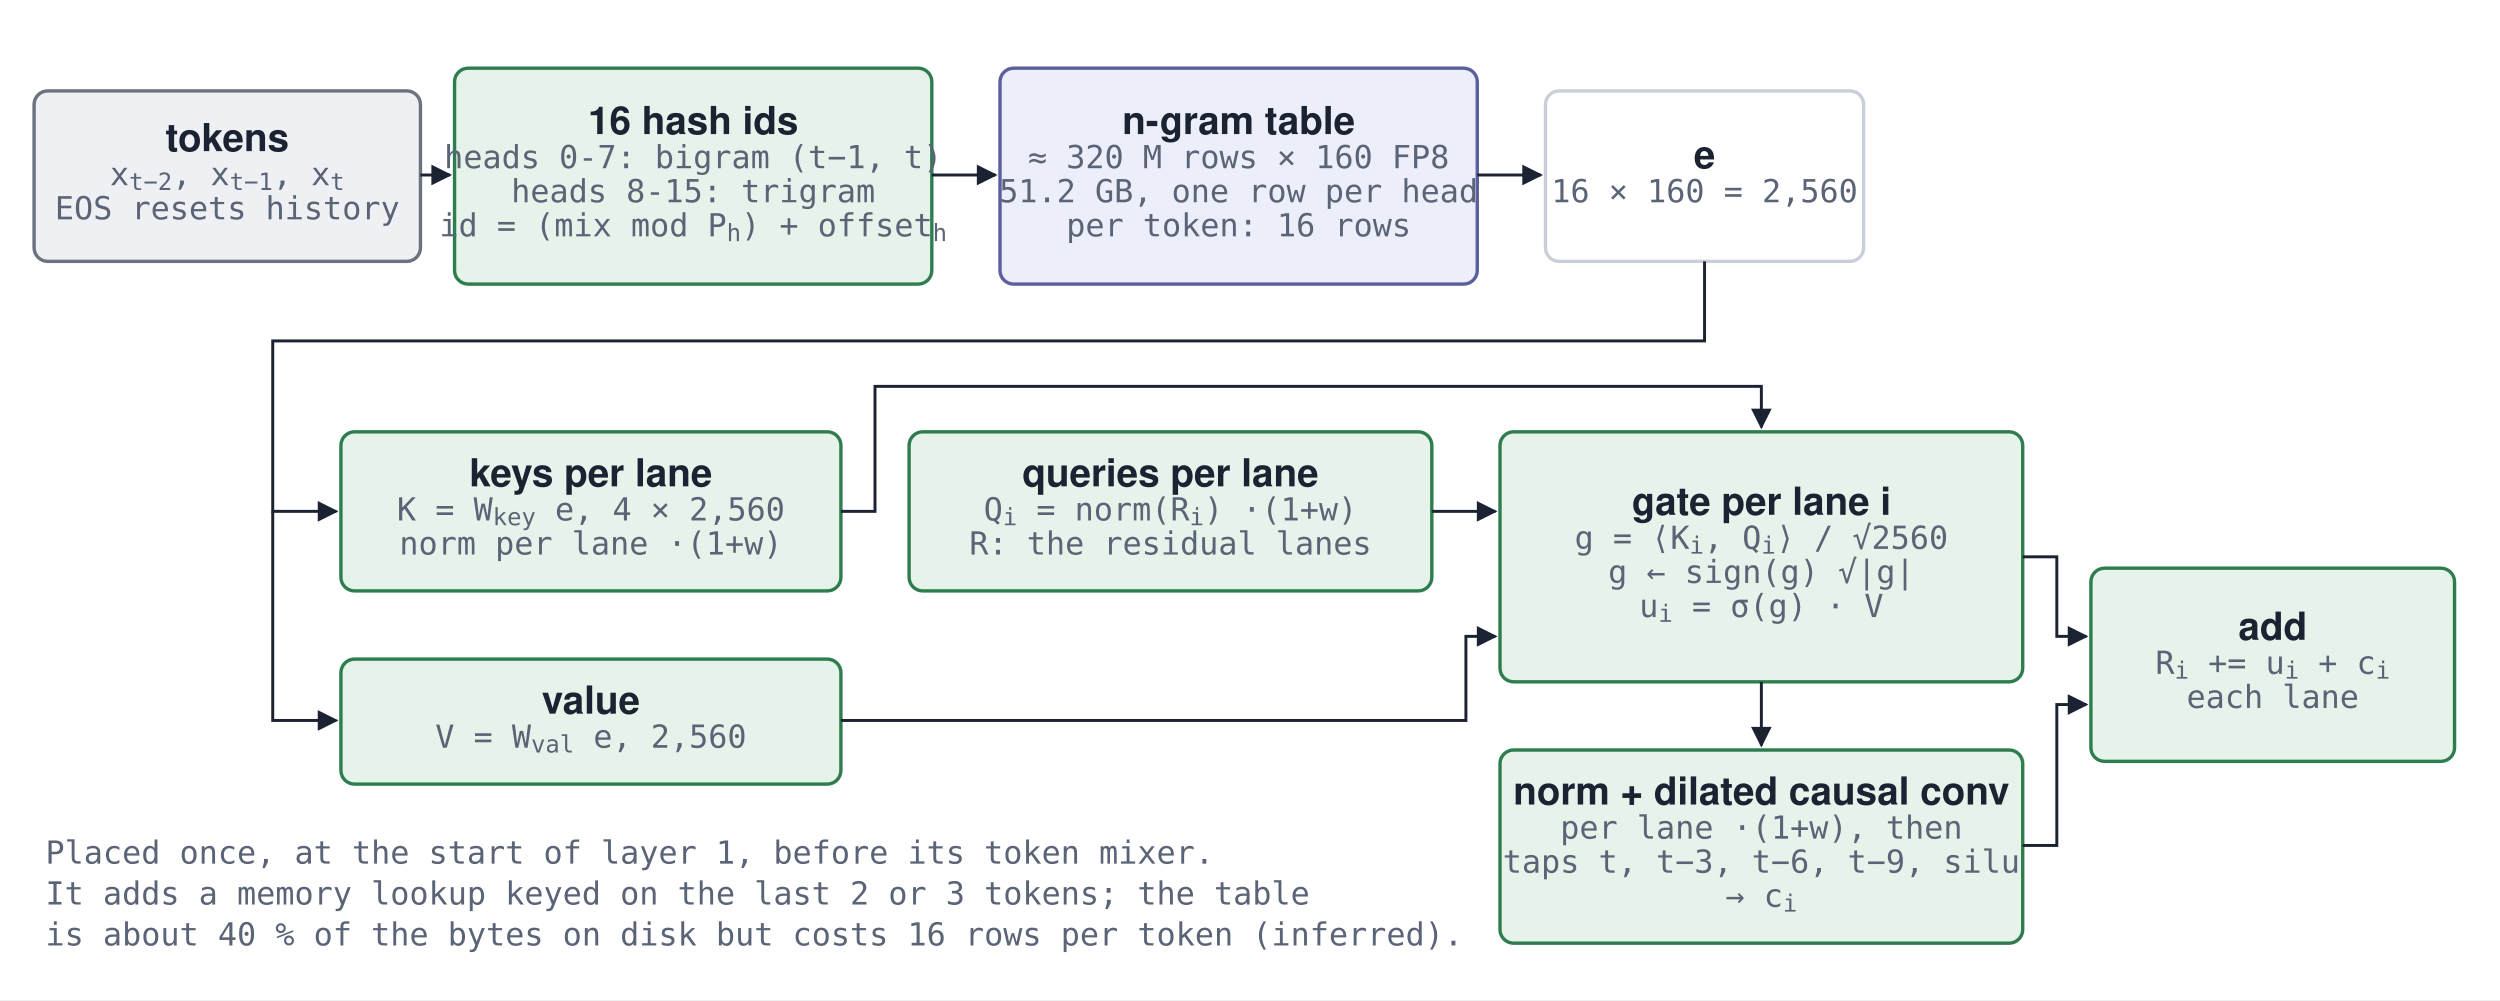
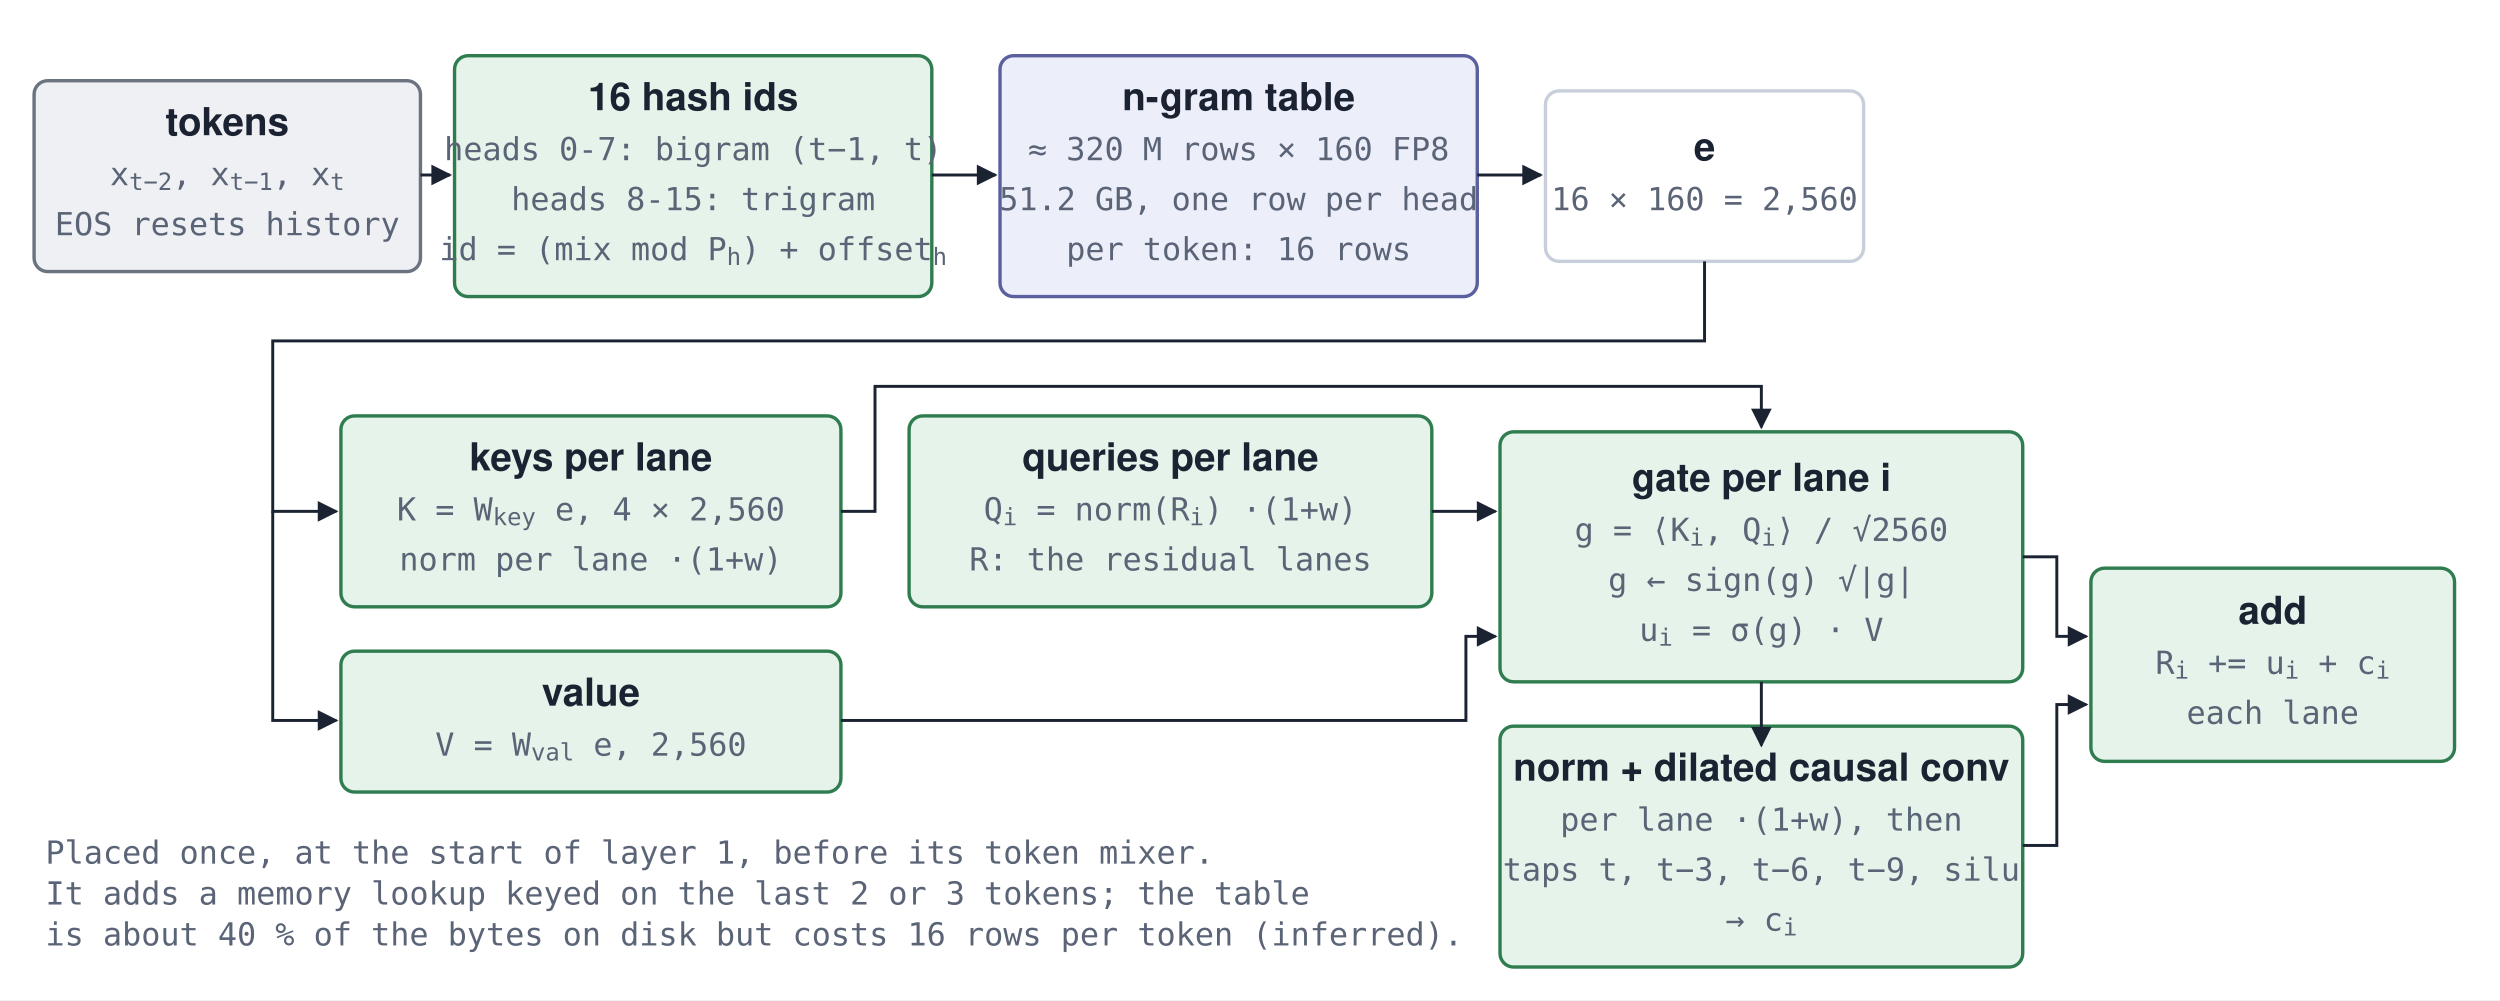
<svg xmlns="http://www.w3.org/2000/svg" viewBox="0 0 1100 440" role="img" aria-label="n-gram embedding: 16 hash ids from the last three tokens pick 16 rows of a 320-million-row table; the gathered vector becomes a value and per-lane keys; each lane gates the value by how well its key matches the current residual lane; a norm and a dilated causal convolution follow; the sum is added to the residual">
  <rect width="100%" height="100%" fill="#ffffff" />
  <style>rect.ok{fill:#e5f3ea;stroke:#2f7d4f;stroke-width:1.5}rect.ref{fill:#fbf0dc;stroke:#a86a12;stroke-width:1.5;stroke-dasharray:5 3}rect.mix{fill:#e5f3ea;stroke:#a86a12;stroke-width:1.5;stroke-dasharray:5 3}rect.wt{fill:#eceefa;stroke:#5b5f9e;stroke-width:1.5}rect.dat{fill:#fff;stroke:#c9cfda;stroke-width:1.5}rect.host2{fill:#eef0f3;stroke:#6b7280;stroke-width:1.5}rect.st{fill:#fbf0dc;stroke:#a86a12;stroke-width:1.5}rect.spec{fill:none;stroke:#5a6476;stroke-width:1.5;stroke-dasharray:3 3}rect.bar{fill:#2c56c9}rect.bar2{fill:#b0245e}text.tm{font:600 14px Menlo,monospace;fill:#b0245e}rect.grp{fill:none;stroke:#5a6476;stroke-width:1;stroke-dasharray:2 4}text{fill:#1b2333}text.t{font:600 17px Helvetica,Arial,sans-serif}text.m{font:14px Menlo,monospace;fill:#5a6476}text.al{font:14px Menlo,monospace;fill:#2c56c9}text.gt{font:600 17px Helvetica,Arial,sans-serif;fill:#5a6476}polyline.ar{fill:none;stroke:#1b2333;stroke-width:1.3}polyline.dash{stroke-dasharray:6 4;stroke:#2c56c9}.ahp{fill:#1b2333}</style>
  <defs>
    <marker id="ah6" viewBox="0 0 10 10" refX="9" refY="5" markerWidth="7" markerHeight="7" orient="auto-start-reverse">
      <path d="M0,0 L10,5 L0,10 z" class="ahp" />
    </marker>
  </defs>
-   <rect class="host2" x="15" y="40" width="170" height="75" rx="6" />
-   <text class="t" x="100.0" y="66.5" text-anchor="middle">tokens</text>
+   <rect class="host2" x="15" y="35.5" width="170" height="84" rx="6" />
+   <text class="t" x="100.0" y="59.5" text-anchor="middle">tokens</text>
  <text class="m" x="100.0" y="81.5" text-anchor="middle">x<tspan baseline-shift="sub" font-size="75%">t−2</tspan>, x<tspan baseline-shift="sub" font-size="75%">t−1</tspan>, x<tspan baseline-shift="sub" font-size="75%">t</tspan>
  </text>
-   <text class="m" x="100.0" y="96.5" text-anchor="middle">EOS resets history</text>
-   <rect class="ok" x="200" y="30" width="210" height="95" rx="6" />
-   <text class="t" x="305.0" y="59.0" text-anchor="middle">16 hash ids</text>
-   <text textLength="198" lengthAdjust="spacingAndGlyphs" class="m" x="305.0" y="74.0" text-anchor="middle">heads 0-7: bigram (t−1, t)</text>
-   <text class="m" x="305.0" y="89.0" text-anchor="middle">heads 8-15: trigram</text>
-   <text textLength="198" lengthAdjust="spacingAndGlyphs" class="m" x="305.0" y="104.0" text-anchor="middle">id = (mix mod P<tspan baseline-shift="sub" font-size="75%">h</tspan>) + offset<tspan baseline-shift="sub" font-size="75%">h</tspan>
+   <text class="m" x="100.0" y="103.5" text-anchor="middle">EOS resets history</text>
+   <rect class="ok" x="200" y="24.5" width="210" height="106" rx="6" />
+   <text class="t" x="305.0" y="48.5" text-anchor="middle">16 hash ids</text>
+   <text textLength="198" lengthAdjust="spacingAndGlyphs" class="m" x="305.0" y="70.5" text-anchor="middle">heads 0-7: bigram (t−1, t)</text>
+   <text class="m" x="305.0" y="92.5" text-anchor="middle">heads 8-15: trigram</text>
+   <text textLength="198" lengthAdjust="spacingAndGlyphs" class="m" x="305.0" y="114.5" text-anchor="middle">id = (mix mod P<tspan baseline-shift="sub" font-size="75%">h</tspan>) + offset<tspan baseline-shift="sub" font-size="75%">h</tspan>
  </text>
  <polyline class="ar" points="185,77 198,77" marker-end="url(#ah6)" />
-   <rect class="wt" x="440" y="30" width="210" height="95" rx="6" />
-   <text class="t" x="545.0" y="59.0" text-anchor="middle">n-gram table</text>
-   <text class="m" x="545.0" y="74.0" text-anchor="middle">≈ 320 M rows × 160 FP8</text>
-   <text textLength="198" lengthAdjust="spacingAndGlyphs" class="m" x="545.0" y="89.0" text-anchor="middle">51.2 GB, one row per head</text>
-   <text class="m" x="545.0" y="104.0" text-anchor="middle">per token: 16 rows</text>
+   <rect class="wt" x="440" y="24.5" width="210" height="106" rx="6" />
+   <text class="t" x="545.0" y="48.5" text-anchor="middle">n-gram table</text>
+   <text class="m" x="545.0" y="70.5" text-anchor="middle">≈ 320 M rows × 160 FP8</text>
+   <text textLength="198" lengthAdjust="spacingAndGlyphs" class="m" x="545.0" y="92.5" text-anchor="middle">51.2 GB, one row per head</text>
+   <text class="m" x="545.0" y="114.5" text-anchor="middle">per token: 16 rows</text>
  <polyline class="ar" points="410,77 438,77" marker-end="url(#ah6)" />
  <rect class="dat" x="680" y="40" width="140" height="75" rx="6" />
-   <text class="t" x="750.0" y="74.0" text-anchor="middle">e</text>
-   <text textLength="128" lengthAdjust="spacingAndGlyphs" class="m" x="750.0" y="89.0" text-anchor="middle">16 × 160 = 2,560</text>
+   <text class="t" x="750.0" y="70.5" text-anchor="middle">e</text>
+   <text textLength="128" lengthAdjust="spacingAndGlyphs" class="m" x="750.0" y="92.5" text-anchor="middle">16 × 160 = 2,560</text>
  <polyline class="ar" points="650,77 678,77" marker-end="url(#ah6)" />
-   <rect class="ok" x="150" y="190" width="220" height="70" rx="6" />
-   <text class="t" x="260.0" y="214.0" text-anchor="middle">keys per lane</text>
-   <text class="m" x="260.0" y="229.0" text-anchor="middle">K = W<tspan baseline-shift="sub" font-size="75%">key</tspan> e, 4 × 2,560</text>
-   <text class="m" x="260.0" y="244.0" text-anchor="middle">norm per lane ·(1+w)</text>
-   <rect class="ok" x="150" y="290" width="220" height="55" rx="6" />
-   <text class="t" x="260.0" y="314.0" text-anchor="middle">value</text>
-   <text class="m" x="260.0" y="329.0" text-anchor="middle">V = W<tspan baseline-shift="sub" font-size="75%">val</tspan> e, 2,560</text>
+   <rect class="ok" x="150" y="183" width="220" height="84" rx="6" />
+   <text class="t" x="260.0" y="207" text-anchor="middle">keys per lane</text>
+   <text class="m" x="260.0" y="229" text-anchor="middle">K = W<tspan baseline-shift="sub" font-size="75%">key</tspan> e, 4 × 2,560</text>
+   <text class="m" x="260.0" y="251" text-anchor="middle">norm per lane ·(1+w)</text>
+   <rect class="ok" x="150" y="286.5" width="220" height="62" rx="6" />
+   <text class="t" x="260.0" y="310.5" text-anchor="middle">value</text>
+   <text class="m" x="260.0" y="332.5" text-anchor="middle">V = W<tspan baseline-shift="sub" font-size="75%">val</tspan> e, 2,560</text>
  <polyline class="ar" points="750,115 750,150 120,150 120,225 148,225" marker-end="url(#ah6)" />
  <polyline class="ar" points="120,225 120,317 148,317" marker-end="url(#ah6)" />
-   <rect class="ok" x="400" y="190" width="230" height="70" rx="6" />
-   <text class="t" x="515.0" y="214.0" text-anchor="middle">queries per lane</text>
-   <text class="m" x="515.0" y="229.0" text-anchor="middle">Q<tspan baseline-shift="sub" font-size="75%">i</tspan> = norm(R<tspan baseline-shift="sub" font-size="75%">i</tspan>) ·(1+w)</text>
-   <text class="m" x="515.0" y="244.0" text-anchor="middle">R: the residual lanes</text>
+   <rect class="ok" x="400" y="183" width="230" height="84" rx="6" />
+   <text class="t" x="515.0" y="207" text-anchor="middle">queries per lane</text>
+   <text class="m" x="515.0" y="229" text-anchor="middle">Q<tspan baseline-shift="sub" font-size="75%">i</tspan> = norm(R<tspan baseline-shift="sub" font-size="75%">i</tspan>) ·(1+w)</text>
+   <text class="m" x="515.0" y="251" text-anchor="middle">R: the residual lanes</text>
  <rect class="ok" x="660" y="190" width="230" height="110" rx="6" />
-   <text class="t" x="775.0" y="226.5" text-anchor="middle">gate per lane i</text>
-   <text class="m" x="775.0" y="241.5" text-anchor="middle">g = ⟨K<tspan baseline-shift="sub" font-size="75%">i</tspan>, Q<tspan baseline-shift="sub" font-size="75%">i</tspan>⟩ / √2560</text>
-   <text class="m" x="775.0" y="256.5" text-anchor="middle">g ← sign(g) √|g|</text>
-   <text class="m" x="775.0" y="271.5" text-anchor="middle">u<tspan baseline-shift="sub" font-size="75%">i</tspan> = σ(g) · V</text>
+   <text class="t" x="775.0" y="216" text-anchor="middle">gate per lane i</text>
+   <text class="m" x="775.0" y="238" text-anchor="middle">g = ⟨K<tspan baseline-shift="sub" font-size="75%">i</tspan>, Q<tspan baseline-shift="sub" font-size="75%">i</tspan>⟩ / √2560</text>
+   <text class="m" x="775.0" y="260" text-anchor="middle">g ← sign(g) √|g|</text>
+   <text class="m" x="775.0" y="282" text-anchor="middle">u<tspan baseline-shift="sub" font-size="75%">i</tspan> = σ(g) · V</text>
  <polyline class="ar" points="370,225 385,225 385,170 775,170 775,188" marker-end="url(#ah6)" />
  <polyline class="ar" points="630,225 658,225" marker-end="url(#ah6)" />
  <polyline class="ar" points="370,317 645,317 645,280 658,280" marker-end="url(#ah6)" />
-   <rect class="ok" x="660" y="330" width="230" height="85" rx="6" />
-   <text textLength="218" lengthAdjust="spacingAndGlyphs" class="t" x="775.0" y="354.0" text-anchor="middle">norm + dilated causal conv</text>
-   <text class="m" x="775.0" y="369.0" text-anchor="middle">per lane ·(1+w), then</text>
-   <text textLength="218" lengthAdjust="spacingAndGlyphs" class="m" x="775.0" y="384.0" text-anchor="middle">taps t, t−3, t−6, t−9, silu</text>
-   <text class="m" x="775.0" y="399.0" text-anchor="middle">→ c<tspan baseline-shift="sub" font-size="75%">i</tspan>
+   <rect class="ok" x="660" y="319.5" width="230" height="106" rx="6" />
+   <text textLength="218" lengthAdjust="spacingAndGlyphs" class="t" x="775.0" y="343.5" text-anchor="middle">norm + dilated causal conv</text>
+   <text class="m" x="775.0" y="365.5" text-anchor="middle">per lane ·(1+w), then</text>
+   <text textLength="218" lengthAdjust="spacingAndGlyphs" class="m" x="775.0" y="387.5" text-anchor="middle">taps t, t−3, t−6, t−9, silu</text>
+   <text class="m" x="775.0" y="409.5" text-anchor="middle">→ c<tspan baseline-shift="sub" font-size="75%">i</tspan>
  </text>
  <polyline class="ar" points="775,300 775,328" marker-end="url(#ah6)" />
  <rect class="ok" x="920" y="250" width="160" height="85" rx="6" />
-   <text class="t" x="1000.0" y="281.5" text-anchor="middle">add</text>
+   <text class="t" x="1000.0" y="274.5" text-anchor="middle">add</text>
  <text class="m" x="1000.0" y="296.5" text-anchor="middle">R<tspan baseline-shift="sub" font-size="75%">i</tspan> += u<tspan baseline-shift="sub" font-size="75%">i</tspan> + c<tspan baseline-shift="sub" font-size="75%">i</tspan>
  </text>
-   <text class="m" x="1000.0" y="311.5" text-anchor="middle">each lane</text>
+   <text class="m" x="1000.0" y="318.5" text-anchor="middle">each lane</text>
  <polyline class="ar" points="890,245 905,245 905,280 918,280" marker-end="url(#ah6)" />
  <polyline class="ar" points="890,372 905,372 905,310 918,310" marker-end="url(#ah6)" />
  <text class="m" x="20" y="380" text-anchor="start">Placed once, at the start of layer 1, before its token mixer.</text>
  <text class="m" x="20" y="398" text-anchor="start">It adds a memory lookup keyed on the last 2 or 3 tokens; the table</text>
  <text class="m" x="20" y="416" text-anchor="start">is about 40 % of the bytes on disk but costs 16 rows per token (inferred).</text>
</svg>
